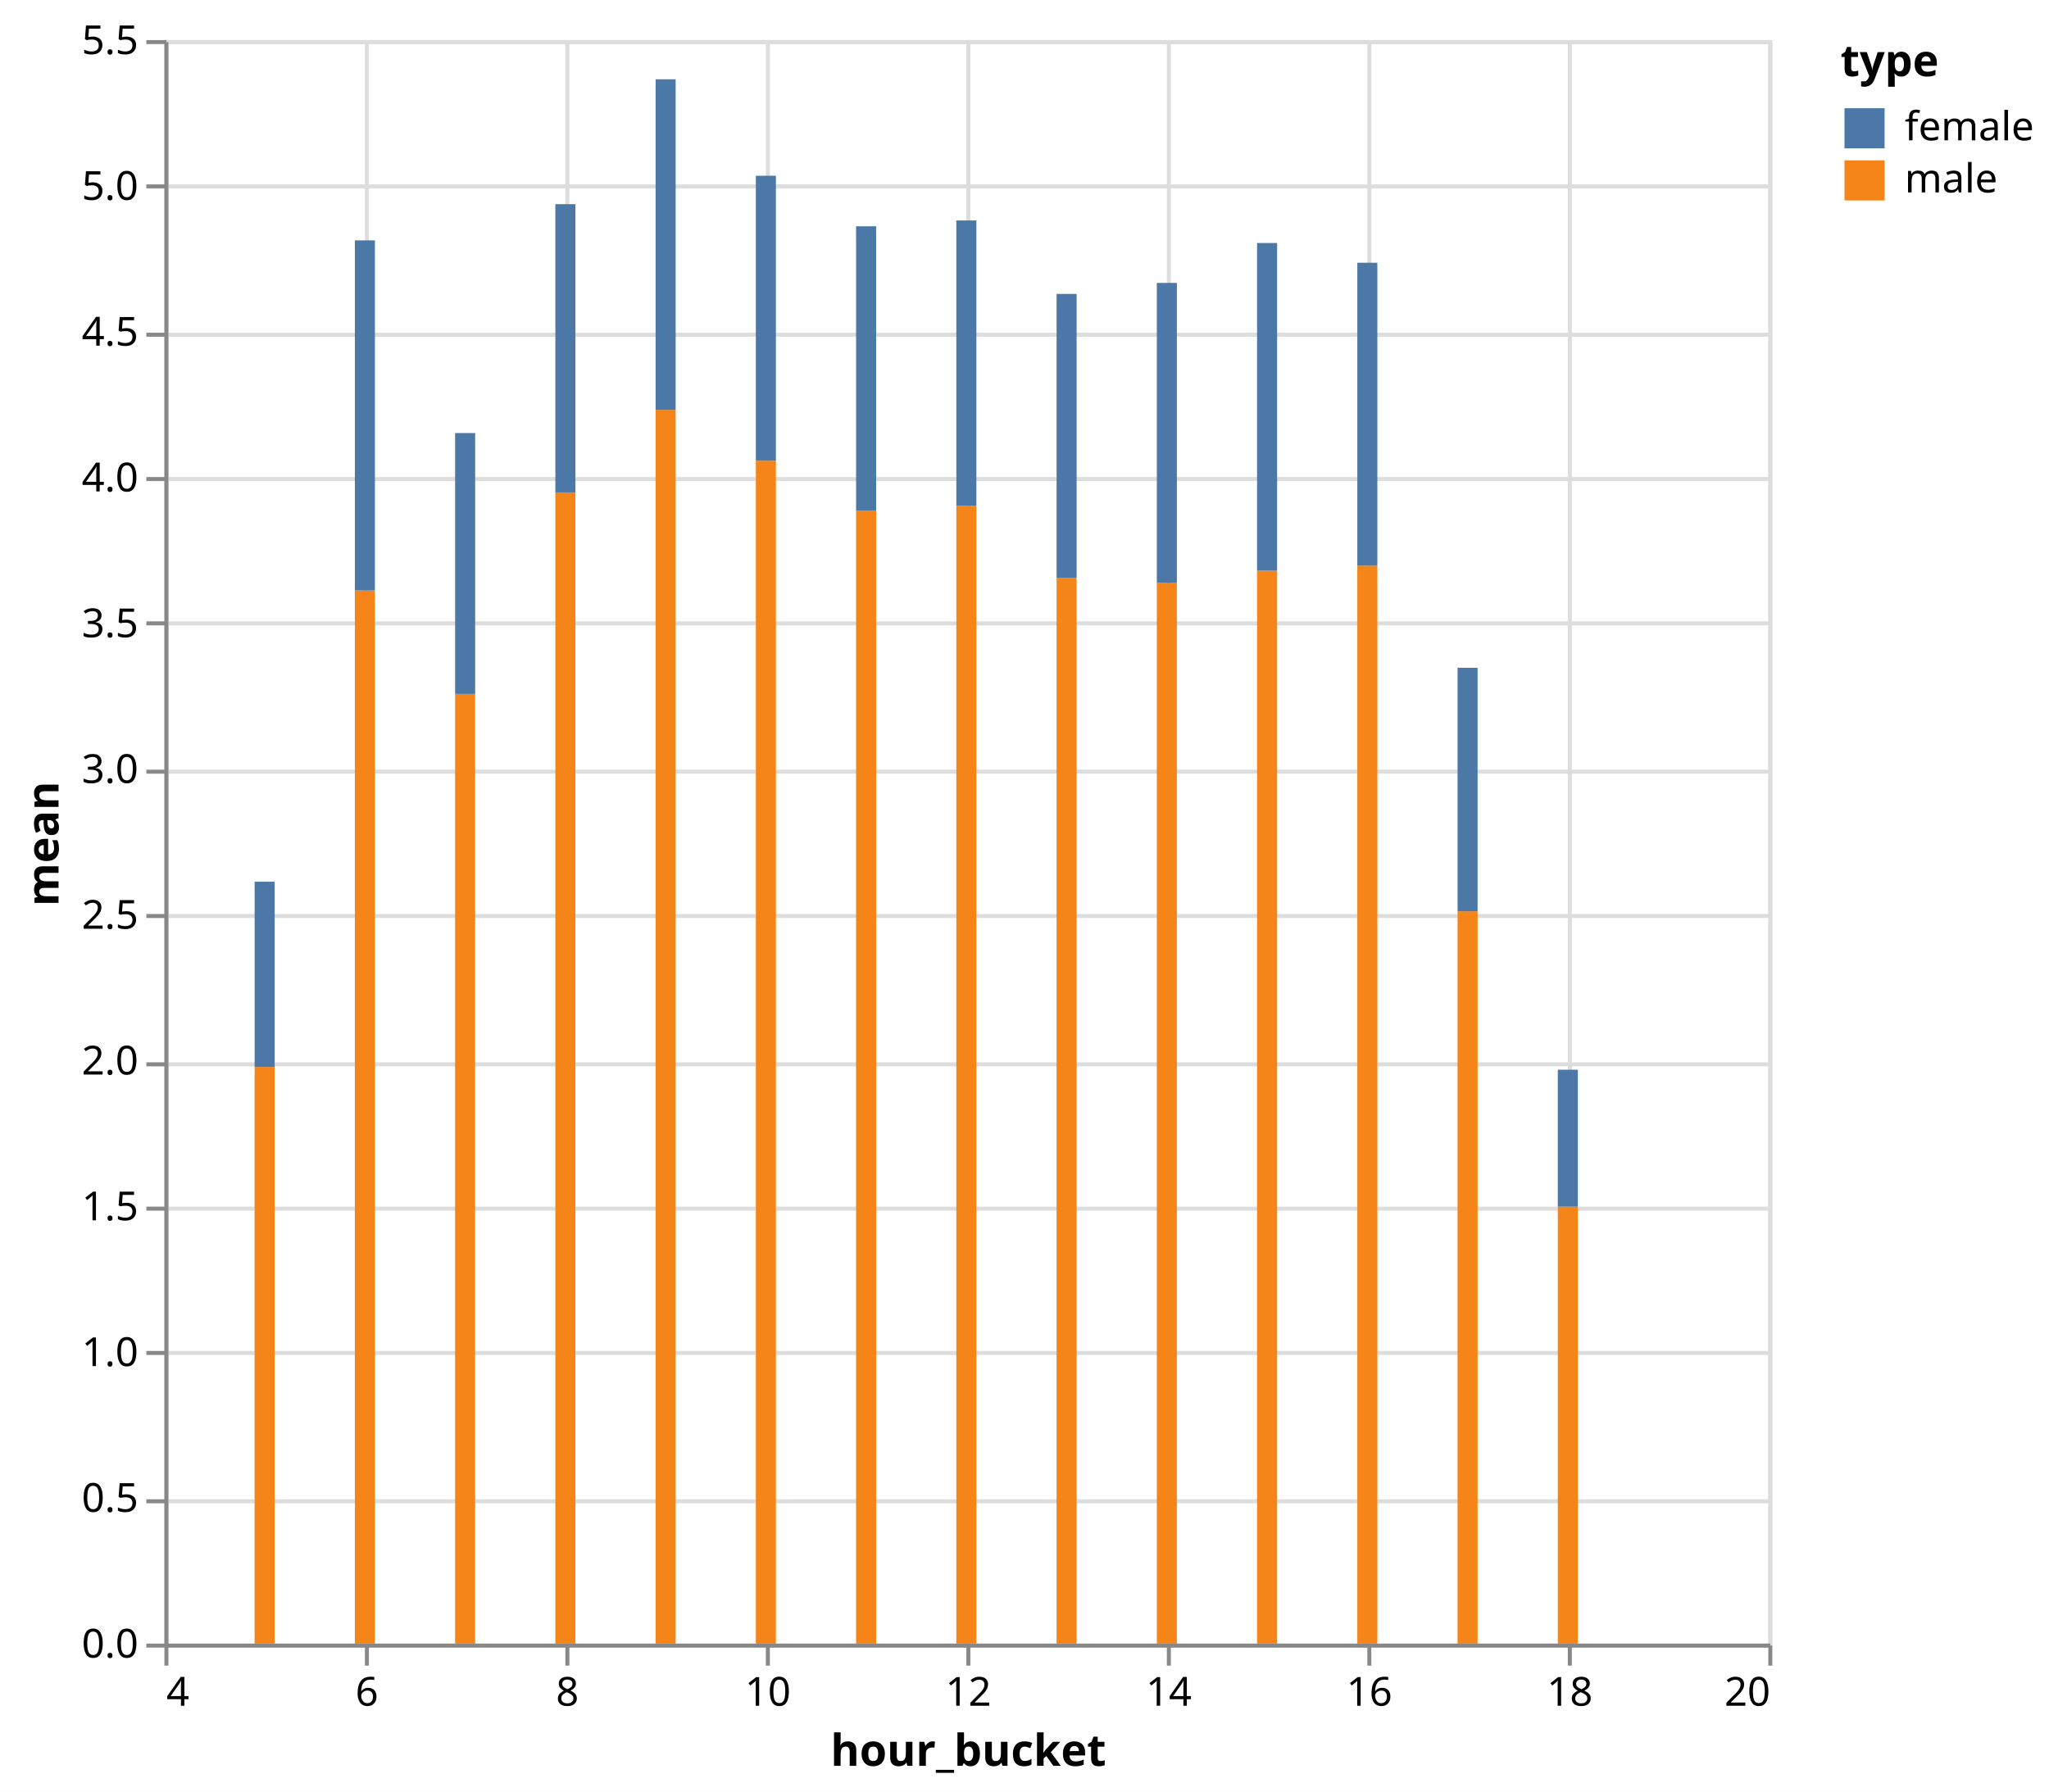
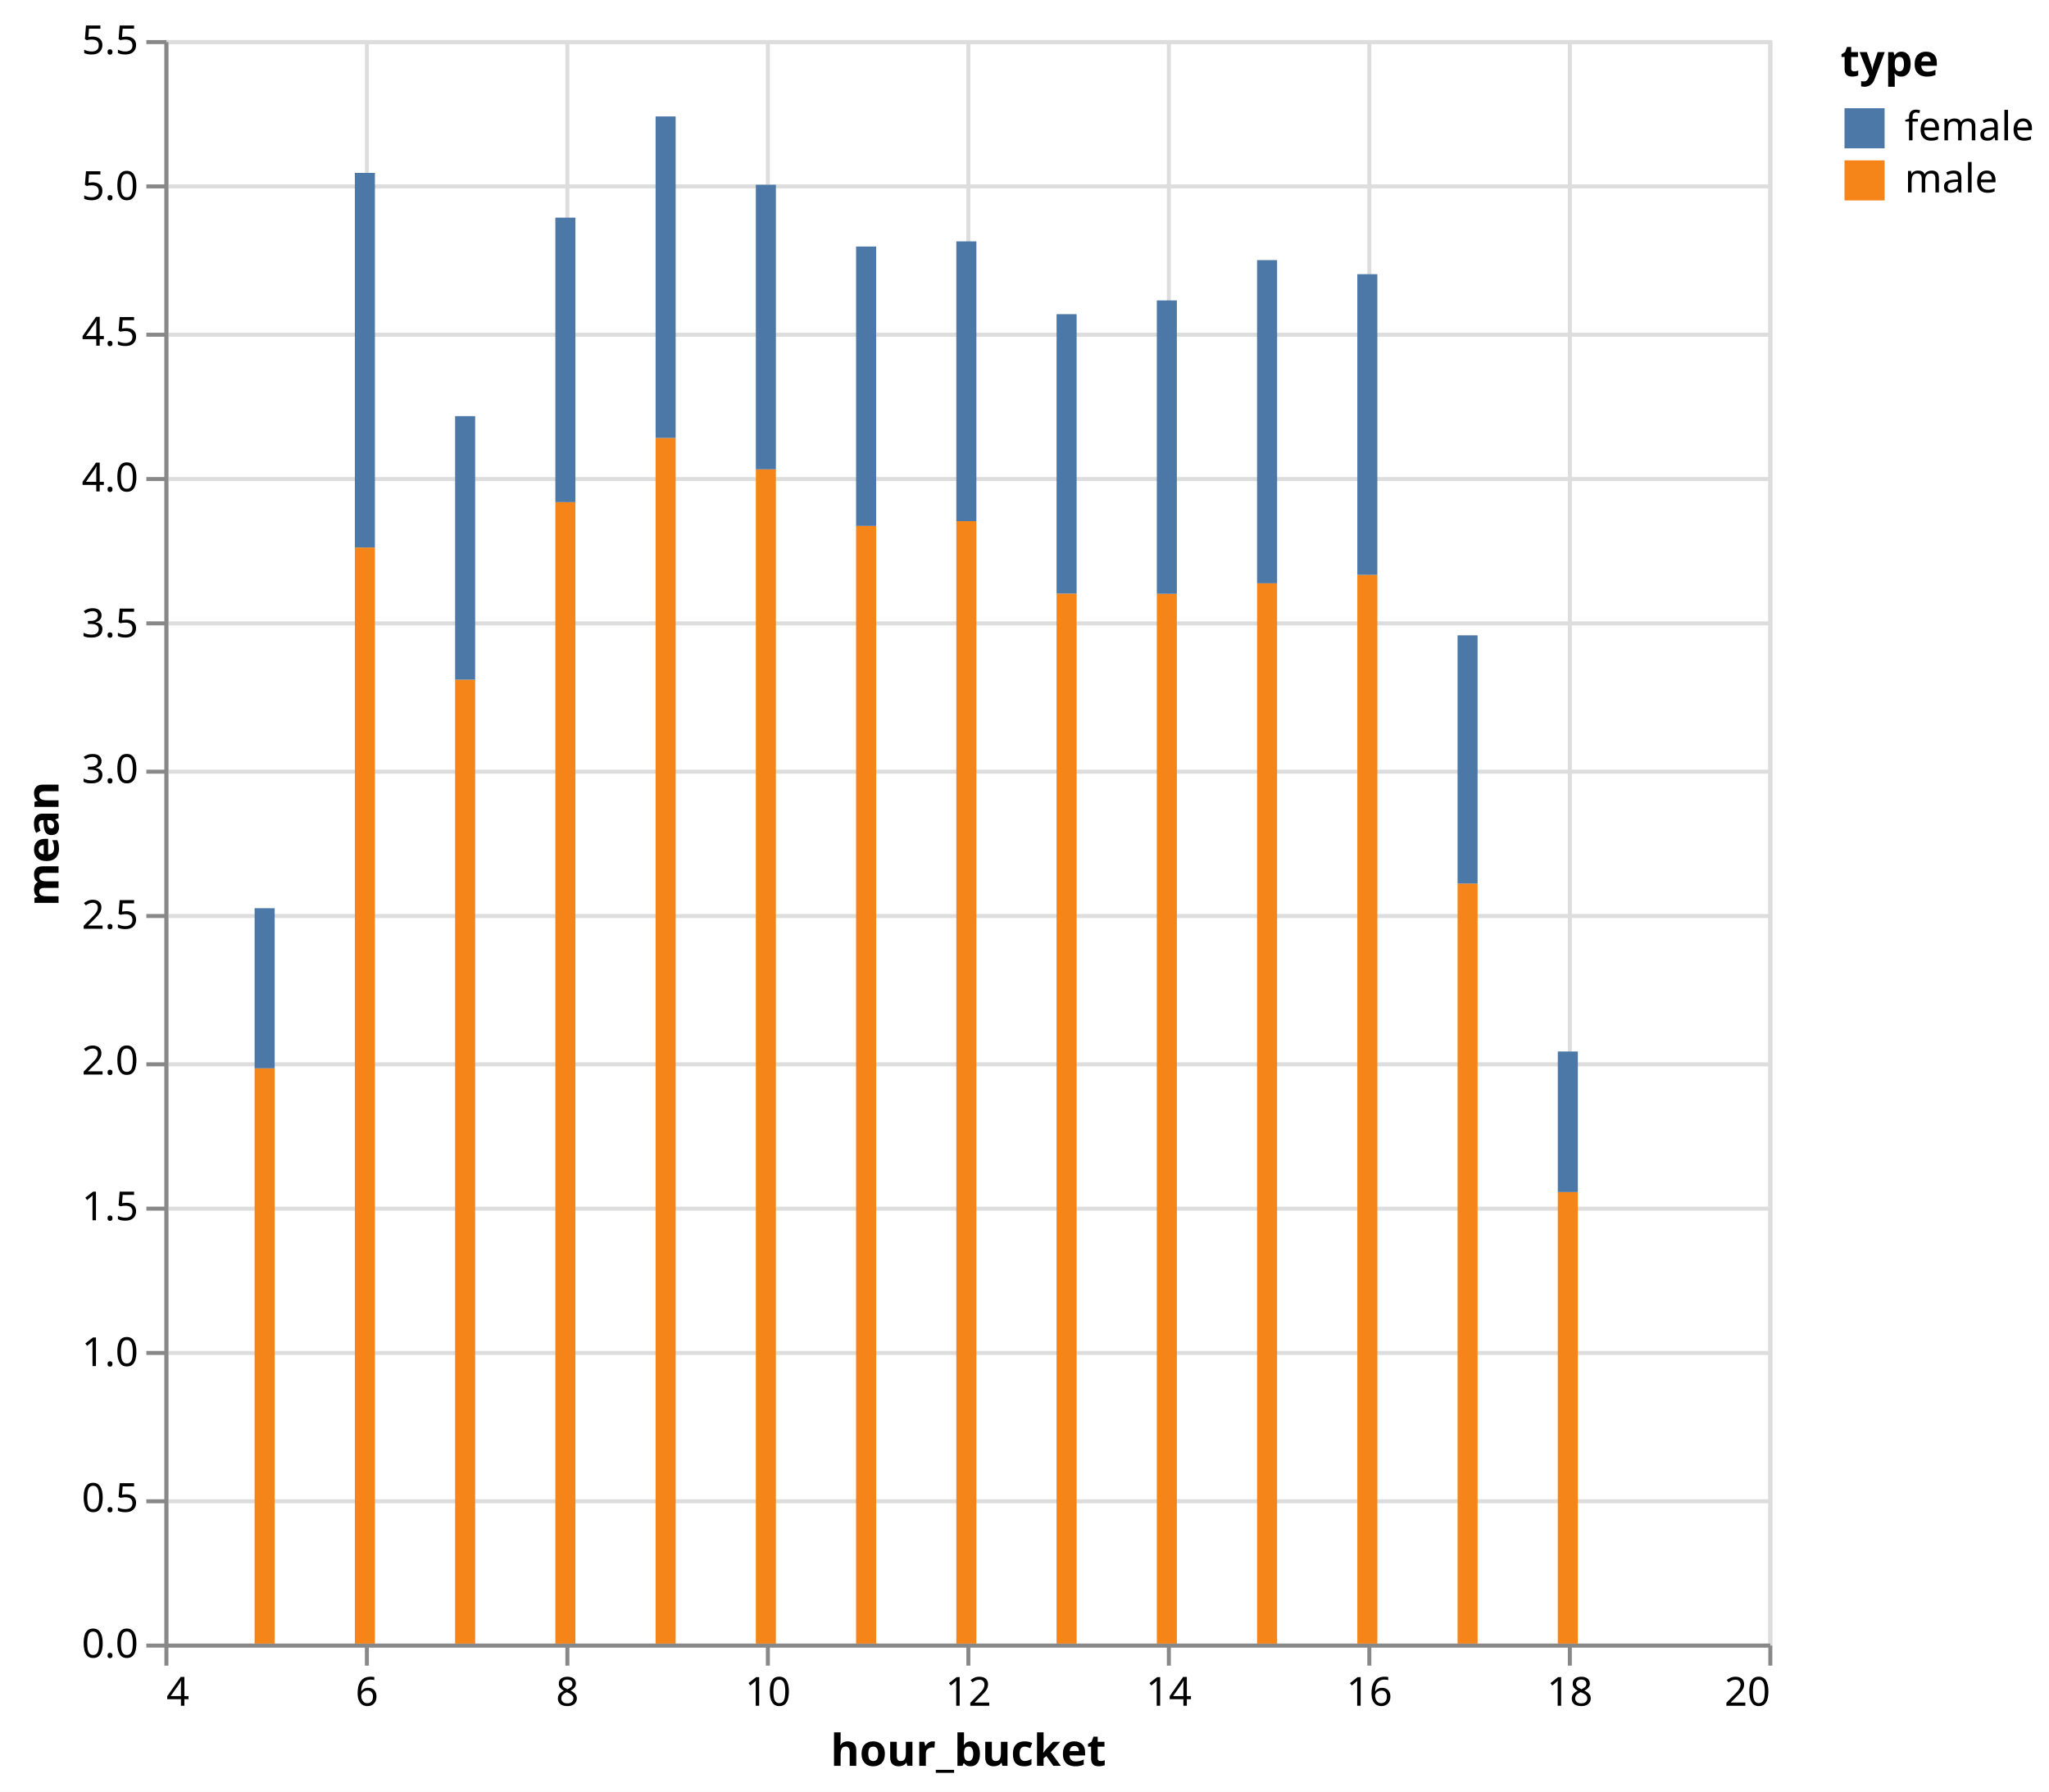
<svg xmlns="http://www.w3.org/2000/svg" version="1.1" class="marks" width="511" height="447" viewBox="0 0 511 447">
  <rect width="511" height="447" fill="white" />
  <g fill="none" stroke-miterlimit="10" transform="translate(41,10)">
    <g class="mark-group role-frame root" role="graphics-object" aria-roledescription="group mark container">
      <g transform="translate(0,0)">
        <path class="background" aria-hidden="true" d="M0.5,0.5h400v400h-400Z" stroke="#ddd" />
        <g>
          <g class="mark-group role-axis" aria-hidden="true">
            <g transform="translate(0.5,400.5)">
              <path class="background" aria-hidden="true" d="M0,0h0v0h0Z" pointer-events="none" />
              <g>
                <g class="mark-rule role-axis-grid" pointer-events="none">
                  <line transform="translate(0,-400)" x2="0" y2="400" stroke="#ddd" stroke-width="1" opacity="1" />
                  <line transform="translate(50,-400)" x2="0" y2="400" stroke="#ddd" stroke-width="1" opacity="1" />
                  <line transform="translate(100,-400)" x2="0" y2="400" stroke="#ddd" stroke-width="1" opacity="1" />
                  <line transform="translate(150,-400)" x2="0" y2="400" stroke="#ddd" stroke-width="1" opacity="1" />
                  <line transform="translate(200,-400)" x2="0" y2="400" stroke="#ddd" stroke-width="1" opacity="1" />
                  <line transform="translate(250,-400)" x2="0" y2="400" stroke="#ddd" stroke-width="1" opacity="1" />
                  <line transform="translate(300,-400)" x2="0" y2="400" stroke="#ddd" stroke-width="1" opacity="1" />
                  <line transform="translate(350,-400)" x2="0" y2="400" stroke="#ddd" stroke-width="1" opacity="1" />
                  <line transform="translate(400,-400)" x2="0" y2="400" stroke="#ddd" stroke-width="1" opacity="1" />
                </g>
              </g>
              <path class="foreground" aria-hidden="true" d="" pointer-events="none" display="none" />
            </g>
          </g>
          <g class="mark-group role-axis" aria-hidden="true">
            <g transform="translate(0.5,0.5)">
              <path class="background" aria-hidden="true" d="M0,0h0v0h0Z" pointer-events="none" />
              <g>
                <g class="mark-rule role-axis-grid" pointer-events="none">
                  <line transform="translate(0,400)" x2="400" y2="0" stroke="#ddd" stroke-width="1" opacity="1" />
                  <line transform="translate(0,364)" x2="400" y2="0" stroke="#ddd" stroke-width="1" opacity="1" />
                  <line transform="translate(0,327)" x2="400" y2="0" stroke="#ddd" stroke-width="1" opacity="1" />
                  <line transform="translate(0,291)" x2="400" y2="0" stroke="#ddd" stroke-width="1" opacity="1" />
                  <line transform="translate(0,255)" x2="400" y2="0" stroke="#ddd" stroke-width="1" opacity="1" />
                  <line transform="translate(0,218)" x2="400" y2="0" stroke="#ddd" stroke-width="1" opacity="1" />
                  <line transform="translate(0,182)" x2="400" y2="0" stroke="#ddd" stroke-width="1" opacity="1" />
                  <line transform="translate(0,145)" x2="400" y2="0" stroke="#ddd" stroke-width="1" opacity="1" />
                  <line transform="translate(0,109)" x2="400" y2="0" stroke="#ddd" stroke-width="1" opacity="1" />
                  <line transform="translate(0,73)" x2="400" y2="0" stroke="#ddd" stroke-width="1" opacity="1" />
                  <line transform="translate(0,36)" x2="400" y2="0" stroke="#ddd" stroke-width="1" opacity="1" />
                  <line transform="translate(0,0)" x2="400" y2="0" stroke="#ddd" stroke-width="1" opacity="1" />
                </g>
              </g>
              <path class="foreground" aria-hidden="true" d="" pointer-events="none" display="none" />
            </g>
          </g>
          <g class="mark-group role-axis" role="graphics-symbol" aria-roledescription="axis" aria-label="X-axis titled 'hour_bucket' for a linear scale with values from 4 to 20">
            <g transform="translate(0.5,400.5)">
              <path class="background" aria-hidden="true" d="M0,0h0v0h0Z" pointer-events="none" />
              <g>
                <g class="mark-rule role-axis-tick" pointer-events="none">
                  <line transform="translate(0,0)" x2="0" y2="5" stroke="#888" stroke-width="1" opacity="1" />
                  <line transform="translate(50,0)" x2="0" y2="5" stroke="#888" stroke-width="1" opacity="1" />
                  <line transform="translate(100,0)" x2="0" y2="5" stroke="#888" stroke-width="1" opacity="1" />
                  <line transform="translate(150,0)" x2="0" y2="5" stroke="#888" stroke-width="1" opacity="1" />
                  <line transform="translate(200,0)" x2="0" y2="5" stroke="#888" stroke-width="1" opacity="1" />
                  <line transform="translate(250,0)" x2="0" y2="5" stroke="#888" stroke-width="1" opacity="1" />
                  <line transform="translate(300,0)" x2="0" y2="5" stroke="#888" stroke-width="1" opacity="1" />
                  <line transform="translate(350,0)" x2="0" y2="5" stroke="#888" stroke-width="1" opacity="1" />
                  <line transform="translate(400,0)" x2="0" y2="5" stroke="#888" stroke-width="1" opacity="1" />
                </g>
                <g class="mark-text role-axis-label" pointer-events="none">
                  <text text-anchor="start" transform="translate(0,15)" font-family="sans-serif" font-size="10px" fill="#000" opacity="1">4</text>
                  <text text-anchor="middle" transform="translate(50,15)" font-family="sans-serif" font-size="10px" fill="#000" opacity="1">6</text>
                  <text text-anchor="middle" transform="translate(100,15)" font-family="sans-serif" font-size="10px" fill="#000" opacity="1">8</text>
                  <text text-anchor="middle" transform="translate(150,15)" font-family="sans-serif" font-size="10px" fill="#000" opacity="1">10</text>
                  <text text-anchor="middle" transform="translate(200,15)" font-family="sans-serif" font-size="10px" fill="#000" opacity="1">12</text>
                  <text text-anchor="middle" transform="translate(250,15)" font-family="sans-serif" font-size="10px" fill="#000" opacity="1">14</text>
                  <text text-anchor="middle" transform="translate(300,15)" font-family="sans-serif" font-size="10px" fill="#000" opacity="1">16</text>
                  <text text-anchor="middle" transform="translate(350,15)" font-family="sans-serif" font-size="10px" fill="#000" opacity="1">18</text>
                  <text text-anchor="end" transform="translate(400,15)" font-family="sans-serif" font-size="10px" fill="#000" opacity="1">20</text>
                </g>
                <g class="mark-rule role-axis-domain" pointer-events="none">
                  <line transform="translate(0,0)" x2="400" y2="0" stroke="#888" stroke-width="1" opacity="1" />
                </g>
                <g class="mark-text role-axis-title" pointer-events="none">
                  <text text-anchor="middle" transform="translate(200,30)" font-family="sans-serif" font-size="11px" font-weight="bold" fill="#000" opacity="1">hour_bucket</text>
                </g>
              </g>
              <path class="foreground" aria-hidden="true" d="" pointer-events="none" display="none" />
            </g>
          </g>
          <g class="mark-group role-axis" role="graphics-symbol" aria-roledescription="axis" aria-label="Y-axis titled 'mean' for a linear scale with values from 0 to 6">
            <g transform="translate(0.5,0.5)">
              <path class="background" aria-hidden="true" d="M0,0h0v0h0Z" pointer-events="none" />
              <g>
                <g class="mark-rule role-axis-tick" pointer-events="none">
                  <line transform="translate(0,400)" x2="-5" y2="0" stroke="#888" stroke-width="1" opacity="1" />
                  <line transform="translate(0,364)" x2="-5" y2="0" stroke="#888" stroke-width="1" opacity="1" />
                  <line transform="translate(0,327)" x2="-5" y2="0" stroke="#888" stroke-width="1" opacity="1" />
                  <line transform="translate(0,291)" x2="-5" y2="0" stroke="#888" stroke-width="1" opacity="1" />
                  <line transform="translate(0,255)" x2="-5" y2="0" stroke="#888" stroke-width="1" opacity="1" />
                  <line transform="translate(0,218)" x2="-5" y2="0" stroke="#888" stroke-width="1" opacity="1" />
                  <line transform="translate(0,182)" x2="-5" y2="0" stroke="#888" stroke-width="1" opacity="1" />
                  <line transform="translate(0,145)" x2="-5" y2="0" stroke="#888" stroke-width="1" opacity="1" />
                  <line transform="translate(0,109)" x2="-5" y2="0" stroke="#888" stroke-width="1" opacity="1" />
                  <line transform="translate(0,73)" x2="-5" y2="0" stroke="#888" stroke-width="1" opacity="1" />
                  <line transform="translate(0,36)" x2="-5" y2="0" stroke="#888" stroke-width="1" opacity="1" />
                  <line transform="translate(0,0)" x2="-5" y2="0" stroke="#888" stroke-width="1" opacity="1" />
                </g>
                <g class="mark-text role-axis-label" pointer-events="none">
                  <text text-anchor="end" transform="translate(-7,403)" font-family="sans-serif" font-size="10px" fill="#000" opacity="1">0.0</text>
                  <text text-anchor="end" transform="translate(-7,366.6364)" font-family="sans-serif" font-size="10px" fill="#000" opacity="1">0.5</text>
                  <text text-anchor="end" transform="translate(-7,330.2727)" font-family="sans-serif" font-size="10px" fill="#000" opacity="1">1.0</text>
                  <text text-anchor="end" transform="translate(-7,293.9091)" font-family="sans-serif" font-size="10px" fill="#000" opacity="1">1.5</text>
                  <text text-anchor="end" transform="translate(-7,257.5455)" font-family="sans-serif" font-size="10px" fill="#000" opacity="1">2.0</text>
                  <text text-anchor="end" transform="translate(-7,221.1818)" font-family="sans-serif" font-size="10px" fill="#000" opacity="1">2.5</text>
                  <text text-anchor="end" transform="translate(-7,184.8182)" font-family="sans-serif" font-size="10px" fill="#000" opacity="1">3.0</text>
                  <text text-anchor="end" transform="translate(-7,148.4545)" font-family="sans-serif" font-size="10px" fill="#000" opacity="1">3.5</text>
                  <text text-anchor="end" transform="translate(-7,112.0909)" font-family="sans-serif" font-size="10px" fill="#000" opacity="1">4.0</text>
                  <text text-anchor="end" transform="translate(-7,75.72727)" font-family="sans-serif" font-size="10px" fill="#000" opacity="1">4.5</text>
                  <text text-anchor="end" transform="translate(-7,39.36364)" font-family="sans-serif" font-size="10px" fill="#000" opacity="1">5.0</text>
                  <text text-anchor="end" transform="translate(-7,3)" font-family="sans-serif" font-size="10px" fill="#000" opacity="1">5.5</text>
                </g>
                <g class="mark-rule role-axis-domain" pointer-events="none">
                  <line transform="translate(0,400)" x2="0" y2="-400" stroke="#888" stroke-width="1" opacity="1" />
                </g>
                <g class="mark-text role-axis-title" pointer-events="none">
                  <text text-anchor="middle" transform="translate(-24.90137,200) rotate(-90) translate(0,-2)" font-family="sans-serif" font-size="11px" font-weight="bold" fill="#000" opacity="1">mean</text>
                </g>
              </g>
              <path class="foreground" aria-hidden="true" d="" pointer-events="none" display="none" />
            </g>
          </g>
          <g class="mark-rect role-mark marks" role="graphics-object" aria-roledescription="rect mark container">
-             <path aria-label="hour_bucket: 5; mean: 1.97790055249; type: male" role="graphics-symbol" aria-roledescription="bar" d="M22.5,256.153h5v143.847h-5Z" fill="#f58518" />
-             <path aria-label="hour_bucket: 6; mean: 3.61224489796; type: male" role="graphics-symbol" aria-roledescription="bar" d="M47.5,137.291h5v262.709h-5Z" fill="#f58518" />
-             <path aria-label="hour_bucket: 7; mean: 3.25727069351; type: male" role="graphics-symbol" aria-roledescription="bar" d="M72.5,163.108h5v236.892h-5Z" fill="#f58518" />
-             <path aria-label="hour_bucket: 8; mean: 3.94857142857; type: male" role="graphics-symbol" aria-roledescription="bar" d="M97.5,112.831h5v287.169h-5Z" fill="#f58518" />
-             <path aria-label="hour_bucket: 9; mean: 4.23178807947; type: male" role="graphics-symbol" aria-roledescription="bar" d="M122.5,92.234h5v307.766h-5Z" fill="#f58518" />
-             <path aria-label="hour_bucket: 10; mean: 4.05733333333; type: male" role="graphics-symbol" aria-roledescription="bar" d="M147.5,104.921h5v295.079h-5Z" fill="#f58518" />
-             <path aria-label="hour_bucket: 11; mean: 3.88533333333; type: male" role="graphics-symbol" aria-roledescription="bar" d="M172.5,117.43h5v282.57h-5Z" fill="#f58518" />
-             <path aria-label="hour_bucket: 12; mean: 3.90266666667; type: male" role="graphics-symbol" aria-roledescription="bar" d="M197.5,116.17h5v283.83h-5Z" fill="#f58518" />
-             <path aria-label="hour_bucket: 13; mean: 3.656; type: male" role="graphics-symbol" aria-roledescription="bar" d="M222.5,134.109h5v265.891h-5Z" fill="#f58518" />
-             <path aria-label="hour_bucket: 14; mean: 3.63781624501; type: male" role="graphics-symbol" aria-roledescription="bar" d="M247.5,135.432h5v264.568h-5Z" fill="#f58518" />
-             <path aria-label="hour_bucket: 15; mean: 3.68; type: male" role="graphics-symbol" aria-roledescription="bar" d="M272.5,132.364h5v267.636h-5Z" fill="#f58518" />
-             <path aria-label="hour_bucket: 16; mean: 3.69740634006; type: male" role="graphics-symbol" aria-roledescription="bar" d="M297.5,131.098h5v268.902h-5Z" fill="#f58518" />
-             <path aria-label="hour_bucket: 17; mean: 2.51176470588; type: male" role="graphics-symbol" aria-roledescription="bar" d="M322.5,217.326h5v182.674h-5Z" fill="#f58518" />
-             <path aria-label="hour_bucket: 18; mean: 1.49868073879; type: male" role="graphics-symbol" aria-roledescription="bar" d="M347.5,291.005h5v108.995h-5Z" fill="#f58518" />
-             <path aria-label="hour_bucket: 5; mean: 0.635359116022; type: female" role="graphics-symbol" aria-roledescription="bar" d="M22.5,209.945h5v46.208h-5Z" fill="#4c78a8" />
-             <path aria-label="hour_bucket: 6; mean: 1.20068027211; type: female" role="graphics-symbol" aria-roledescription="bar" d="M47.5,49.969h5v87.322h-5Z" fill="#4c78a8" />
-             <path aria-label="hour_bucket: 7; mean: 0.89485458613; type: female" role="graphics-symbol" aria-roledescription="bar" d="M72.5,98.027h5v65.08h-5Z" fill="#4c78a8" />
-             <path aria-label="hour_bucket: 8; mean: 0.988571428571; type: female" role="graphics-symbol" aria-roledescription="bar" d="M97.5,40.935h5v71.896h-5Z" fill="#4c78a8" />
-             <path aria-label="hour_bucket: 9; mean: 1.13377483444; type: female" role="graphics-symbol" aria-roledescription="bar" d="M122.5,9.777h5v82.456h-5Z" fill="#4c78a8" />
-             <path aria-label="hour_bucket: 10; mean: 0.977333333333; type: female" role="graphics-symbol" aria-roledescription="bar" d="M147.5,33.842h5v71.079h-5Z" fill="#4c78a8" />
-             <path aria-label="hour_bucket: 11; mean: 0.976; type: female" role="graphics-symbol" aria-roledescription="bar" d="M172.5,46.448h5v70.982h-5Z" fill="#4c78a8" />
-             <path aria-label="hour_bucket: 12; mean: 0.978666666667; type: female" role="graphics-symbol" aria-roledescription="bar" d="M197.5,44.994h5v71.176h-5Z" fill="#4c78a8" />
-             <path aria-label="hour_bucket: 13; mean: 0.973333333333; type: female" role="graphics-symbol" aria-roledescription="bar" d="M222.5,63.321h5v70.788h-5Z" fill="#4c78a8" />
-             <path aria-label="hour_bucket: 14; mean: 1.0292942743; type: female" role="graphics-symbol" aria-roledescription="bar" d="M247.5,60.574h5v74.858h-5Z" fill="#4c78a8" />
-             <path aria-label="hour_bucket: 15; mean: 1.124; type: female" role="graphics-symbol" aria-roledescription="bar" d="M272.5,50.618h5v81.745h-5Z" fill="#4c78a8" />
-             <path aria-label="hour_bucket: 16; mean: 1.03890489914; type: female" role="graphics-symbol" aria-roledescription="bar" d="M297.5,55.541h5v75.557h-5Z" fill="#4c78a8" />
-             <path aria-label="hour_bucket: 17; mean: 0.835294117647; type: female" role="graphics-symbol" aria-roledescription="bar" d="M322.5,156.578h5v60.749h-5Z" fill="#4c78a8" />
-             <path aria-label="hour_bucket: 18; mean: 0.469656992084; type: female" role="graphics-symbol" aria-roledescription="bar" d="M347.5,256.848h5v34.157h-5Z" fill="#4c78a8" />
+             <path aria-label="hour_bucket: 5; mean: 1.97321428571; type: male" role="graphics-symbol" aria-roledescription="bar" d="M22.5,256.494h5v143.506h-5Z" fill="#f58518" />
+             <path aria-label="hour_bucket: 6; mean: 3.75964391691; type: male" role="graphics-symbol" aria-roledescription="bar" d="M47.5,126.571h5v273.429h-5Z" fill="#f58518" />
+             <path aria-label="hour_bucket: 7; mean: 3.30612244898; type: male" role="graphics-symbol" aria-roledescription="bar" d="M72.5,159.555h5v240.445h-5Z" fill="#f58518" />
+             <path aria-label="hour_bucket: 8; mean: 3.91520861373; type: male" role="graphics-symbol" aria-roledescription="bar" d="M97.5,115.258h5v284.742h-5Z" fill="#f58518" />
+             <path aria-label="hour_bucket: 9; mean: 4.13533834586; type: male" role="graphics-symbol" aria-roledescription="bar" d="M122.5,99.248h5v300.752h-5Z" fill="#f58518" />
+             <path aria-label="hour_bucket: 10; mean: 4.02774274905; type: male" role="graphics-symbol" aria-roledescription="bar" d="M147.5,107.073h5v292.927h-5Z" fill="#f58518" />
+             <path aria-label="hour_bucket: 11; mean: 3.83354350567; type: male" role="graphics-symbol" aria-roledescription="bar" d="M172.5,121.197h5v278.803h-5Z" fill="#f58518" />
+             <path aria-label="hour_bucket: 12; mean: 3.8499369483; type: male" role="graphics-symbol" aria-roledescription="bar" d="M197.5,120.005h5v279.995h-5Z" fill="#f58518" />
+             <path aria-label="hour_bucket: 13; mean: 3.60151324086; type: male" role="graphics-symbol" aria-roledescription="bar" d="M222.5,138.072h5v261.928h-5Z" fill="#f58518" />
+             <path aria-label="hour_bucket: 14; mean: 3.60075566751; type: male" role="graphics-symbol" aria-roledescription="bar" d="M247.5,138.127h5v261.873h-5Z" fill="#f58518" />
+             <path aria-label="hour_bucket: 15; mean: 3.6368221942; type: male" role="graphics-symbol" aria-roledescription="bar" d="M272.5,135.504h5v264.496h-5Z" fill="#f58518" />
+             <path aria-label="hour_bucket: 16; mean: 3.66576086957; type: male" role="graphics-symbol" aria-roledescription="bar" d="M297.5,133.399h5v266.601h-5Z" fill="#f58518" />
+             <path aria-label="hour_bucket: 17; mean: 2.60688405797; type: male" role="graphics-symbol" aria-roledescription="bar" d="M322.5,210.408h5v189.592h-5Z" fill="#f58518" />
+             <path aria-label="hour_bucket: 18; mean: 1.5486935867; type: male" role="graphics-symbol" aria-roledescription="bar" d="M347.5,287.368h5v112.632h-5Z" fill="#f58518" />
+             <path aria-label="hour_bucket: 5; mean: 0.549107142857; type: female" role="graphics-symbol" aria-roledescription="bar" d="M22.5,216.558h5v39.935h-5Z" fill="#4c78a8" />
+             <path aria-label="hour_bucket: 6; mean: 1.28486646884; type: female" role="graphics-symbol" aria-roledescription="bar" d="M47.5,33.127h5v93.445h-5Z" fill="#4c78a8" />
+             <path aria-label="hour_bucket: 7; mean: 0.904081632653; type: female" role="graphics-symbol" aria-roledescription="bar" d="M72.5,93.803h5v65.751h-5Z" fill="#4c78a8" />
+             <path aria-label="hour_bucket: 8; mean: 0.975773889637; type: female" role="graphics-symbol" aria-roledescription="bar" d="M97.5,44.292h5v70.965h-5Z" fill="#4c78a8" />
+             <path aria-label="hour_bucket: 9; mean: 1.10275689223; type: female" role="graphics-symbol" aria-roledescription="bar" d="M122.5,19.048h5v80.201h-5Z" fill="#4c78a8" />
+             <path aria-label="hour_bucket: 10; mean: 0.97604035309; type: female" role="graphics-symbol" aria-roledescription="bar" d="M147.5,36.089h5v70.985h-5Z" fill="#4c78a8" />
+             <path aria-label="hour_bucket: 11; mean: 0.958385876419; type: female" role="graphics-symbol" aria-roledescription="bar" d="M172.5,51.496h5v69.701h-5Z" fill="#4c78a8" />
+             <path aria-label="hour_bucket: 12; mean: 0.959646910467; type: female" role="graphics-symbol" aria-roledescription="bar" d="M197.5,50.212h5v69.793h-5Z" fill="#4c78a8" />
+             <path aria-label="hour_bucket: 13; mean: 0.958385876419; type: female" role="graphics-symbol" aria-roledescription="bar" d="M222.5,68.371h5v69.701h-5Z" fill="#4c78a8" />
+             <path aria-label="hour_bucket: 14; mean: 1.00629722922; type: female" role="graphics-symbol" aria-roledescription="bar" d="M247.5,64.942h5v73.185h-5Z" fill="#4c78a8" />
+             <path aria-label="hour_bucket: 15; mean: 1.10844892812; type: female" role="graphics-symbol" aria-roledescription="bar" d="M272.5,54.889h5v80.614h-5Z" fill="#4c78a8" />
+             <path aria-label="hour_bucket: 16; mean: 1.03125; type: female" role="graphics-symbol" aria-roledescription="bar" d="M297.5,58.399h5v75h-5Z" fill="#4c78a8" />
+             <path aria-label="hour_bucket: 17; mean: 0.851449275362; type: female" role="graphics-symbol" aria-roledescription="bar" d="M322.5,148.485h5v61.924h-5Z" fill="#4c78a8" />
+             <path aria-label="hour_bucket: 18; mean: 0.482185273159; type: female" role="graphics-symbol" aria-roledescription="bar" d="M347.5,252.3h5v35.068h-5Z" fill="#4c78a8" />
          </g>
          <g class="mark-group role-legend" role="graphics-symbol" aria-roledescription="legend" aria-label="Symbol legend titled 'type' for fill color with 2 values: female, male">
            <g transform="translate(418,0)">
              <path class="background" aria-hidden="true" d="M0,0h47v40h-47Z" pointer-events="none" />
              <g>
                <g class="mark-group role-legend-entry">
                  <g transform="translate(0,16)">
                    <path class="background" aria-hidden="true" d="M0,0h0v0h0Z" pointer-events="none" />
                    <g>
                      <g class="mark-group role-scope" role="graphics-object" aria-roledescription="group mark container">
                        <g transform="translate(0,0)">
                          <path class="background" aria-hidden="true" d="M0,0h46.015v11h-46.015Z" pointer-events="none" opacity="1" />
                          <g>
                            <g class="mark-symbol role-legend-symbol" pointer-events="none">
                              <path transform="translate(6,6)" d="M-5,-5h10v10h-10Z" fill="#4c78a8" stroke-width="1.5" opacity="1" />
                            </g>
                            <g class="mark-text role-legend-label" pointer-events="none">
                              <text text-anchor="start" transform="translate(16,9)" font-family="sans-serif" font-size="10px" fill="#000" opacity="1">female</text>
                            </g>
                          </g>
                          <path class="foreground" aria-hidden="true" d="" pointer-events="none" display="none" />
                        </g>
                        <g transform="translate(0,13)">
                          <path class="background" aria-hidden="true" d="M0,0h46.015v11h-46.015Z" pointer-events="none" opacity="1" />
                          <g>
                            <g class="mark-symbol role-legend-symbol" pointer-events="none">
                              <path transform="translate(6,6)" d="M-5,-5h10v10h-10Z" fill="#f58518" stroke-width="1.5" opacity="1" />
                            </g>
                            <g class="mark-text role-legend-label" pointer-events="none">
                              <text text-anchor="start" transform="translate(16,9)" font-family="sans-serif" font-size="10px" fill="#000" opacity="1">male</text>
                            </g>
                          </g>
                          <path class="foreground" aria-hidden="true" d="" pointer-events="none" display="none" />
                        </g>
                      </g>
                    </g>
                    <path class="foreground" aria-hidden="true" d="" pointer-events="none" display="none" />
                  </g>
                </g>
                <g class="mark-text role-legend-title" pointer-events="none">
                  <text text-anchor="start" transform="translate(0,9)" font-family="sans-serif" font-size="11px" font-weight="bold" fill="#000" opacity="1">type</text>
                </g>
              </g>
              <path class="foreground" aria-hidden="true" d="" pointer-events="none" display="none" />
            </g>
          </g>
        </g>
        <path class="foreground" aria-hidden="true" d="" display="none" />
      </g>
    </g>
  </g>
</svg>
